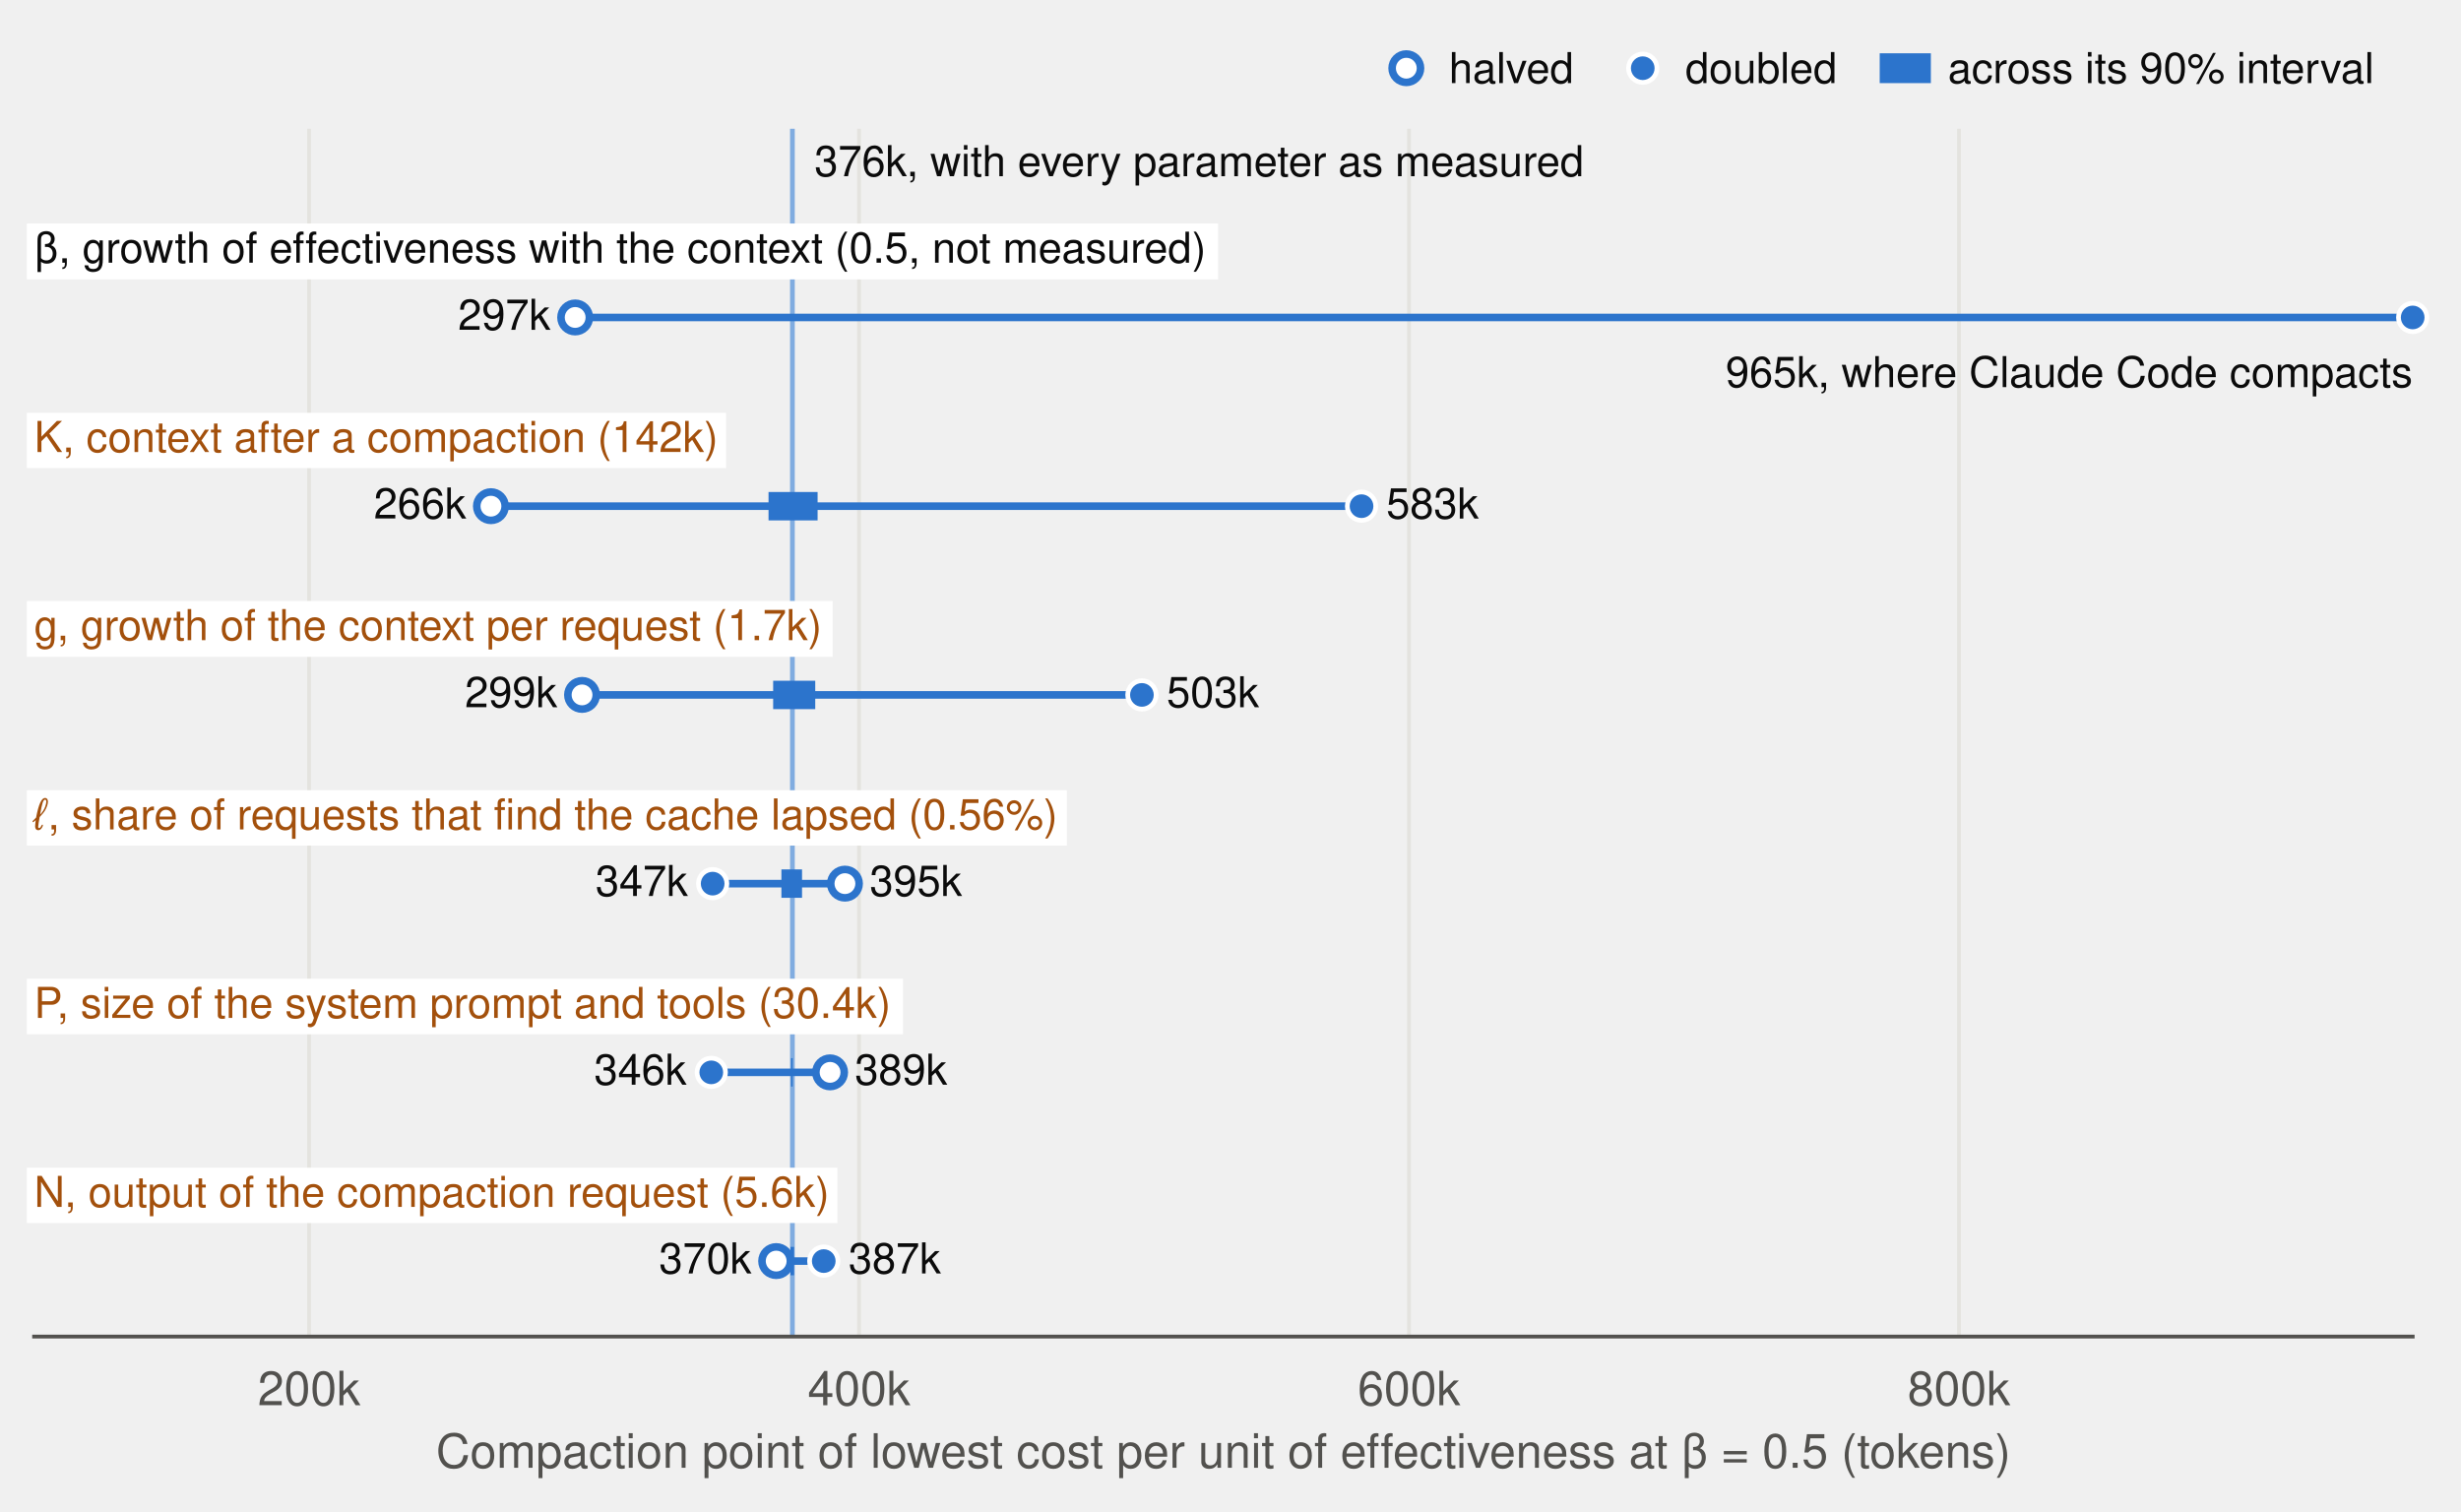
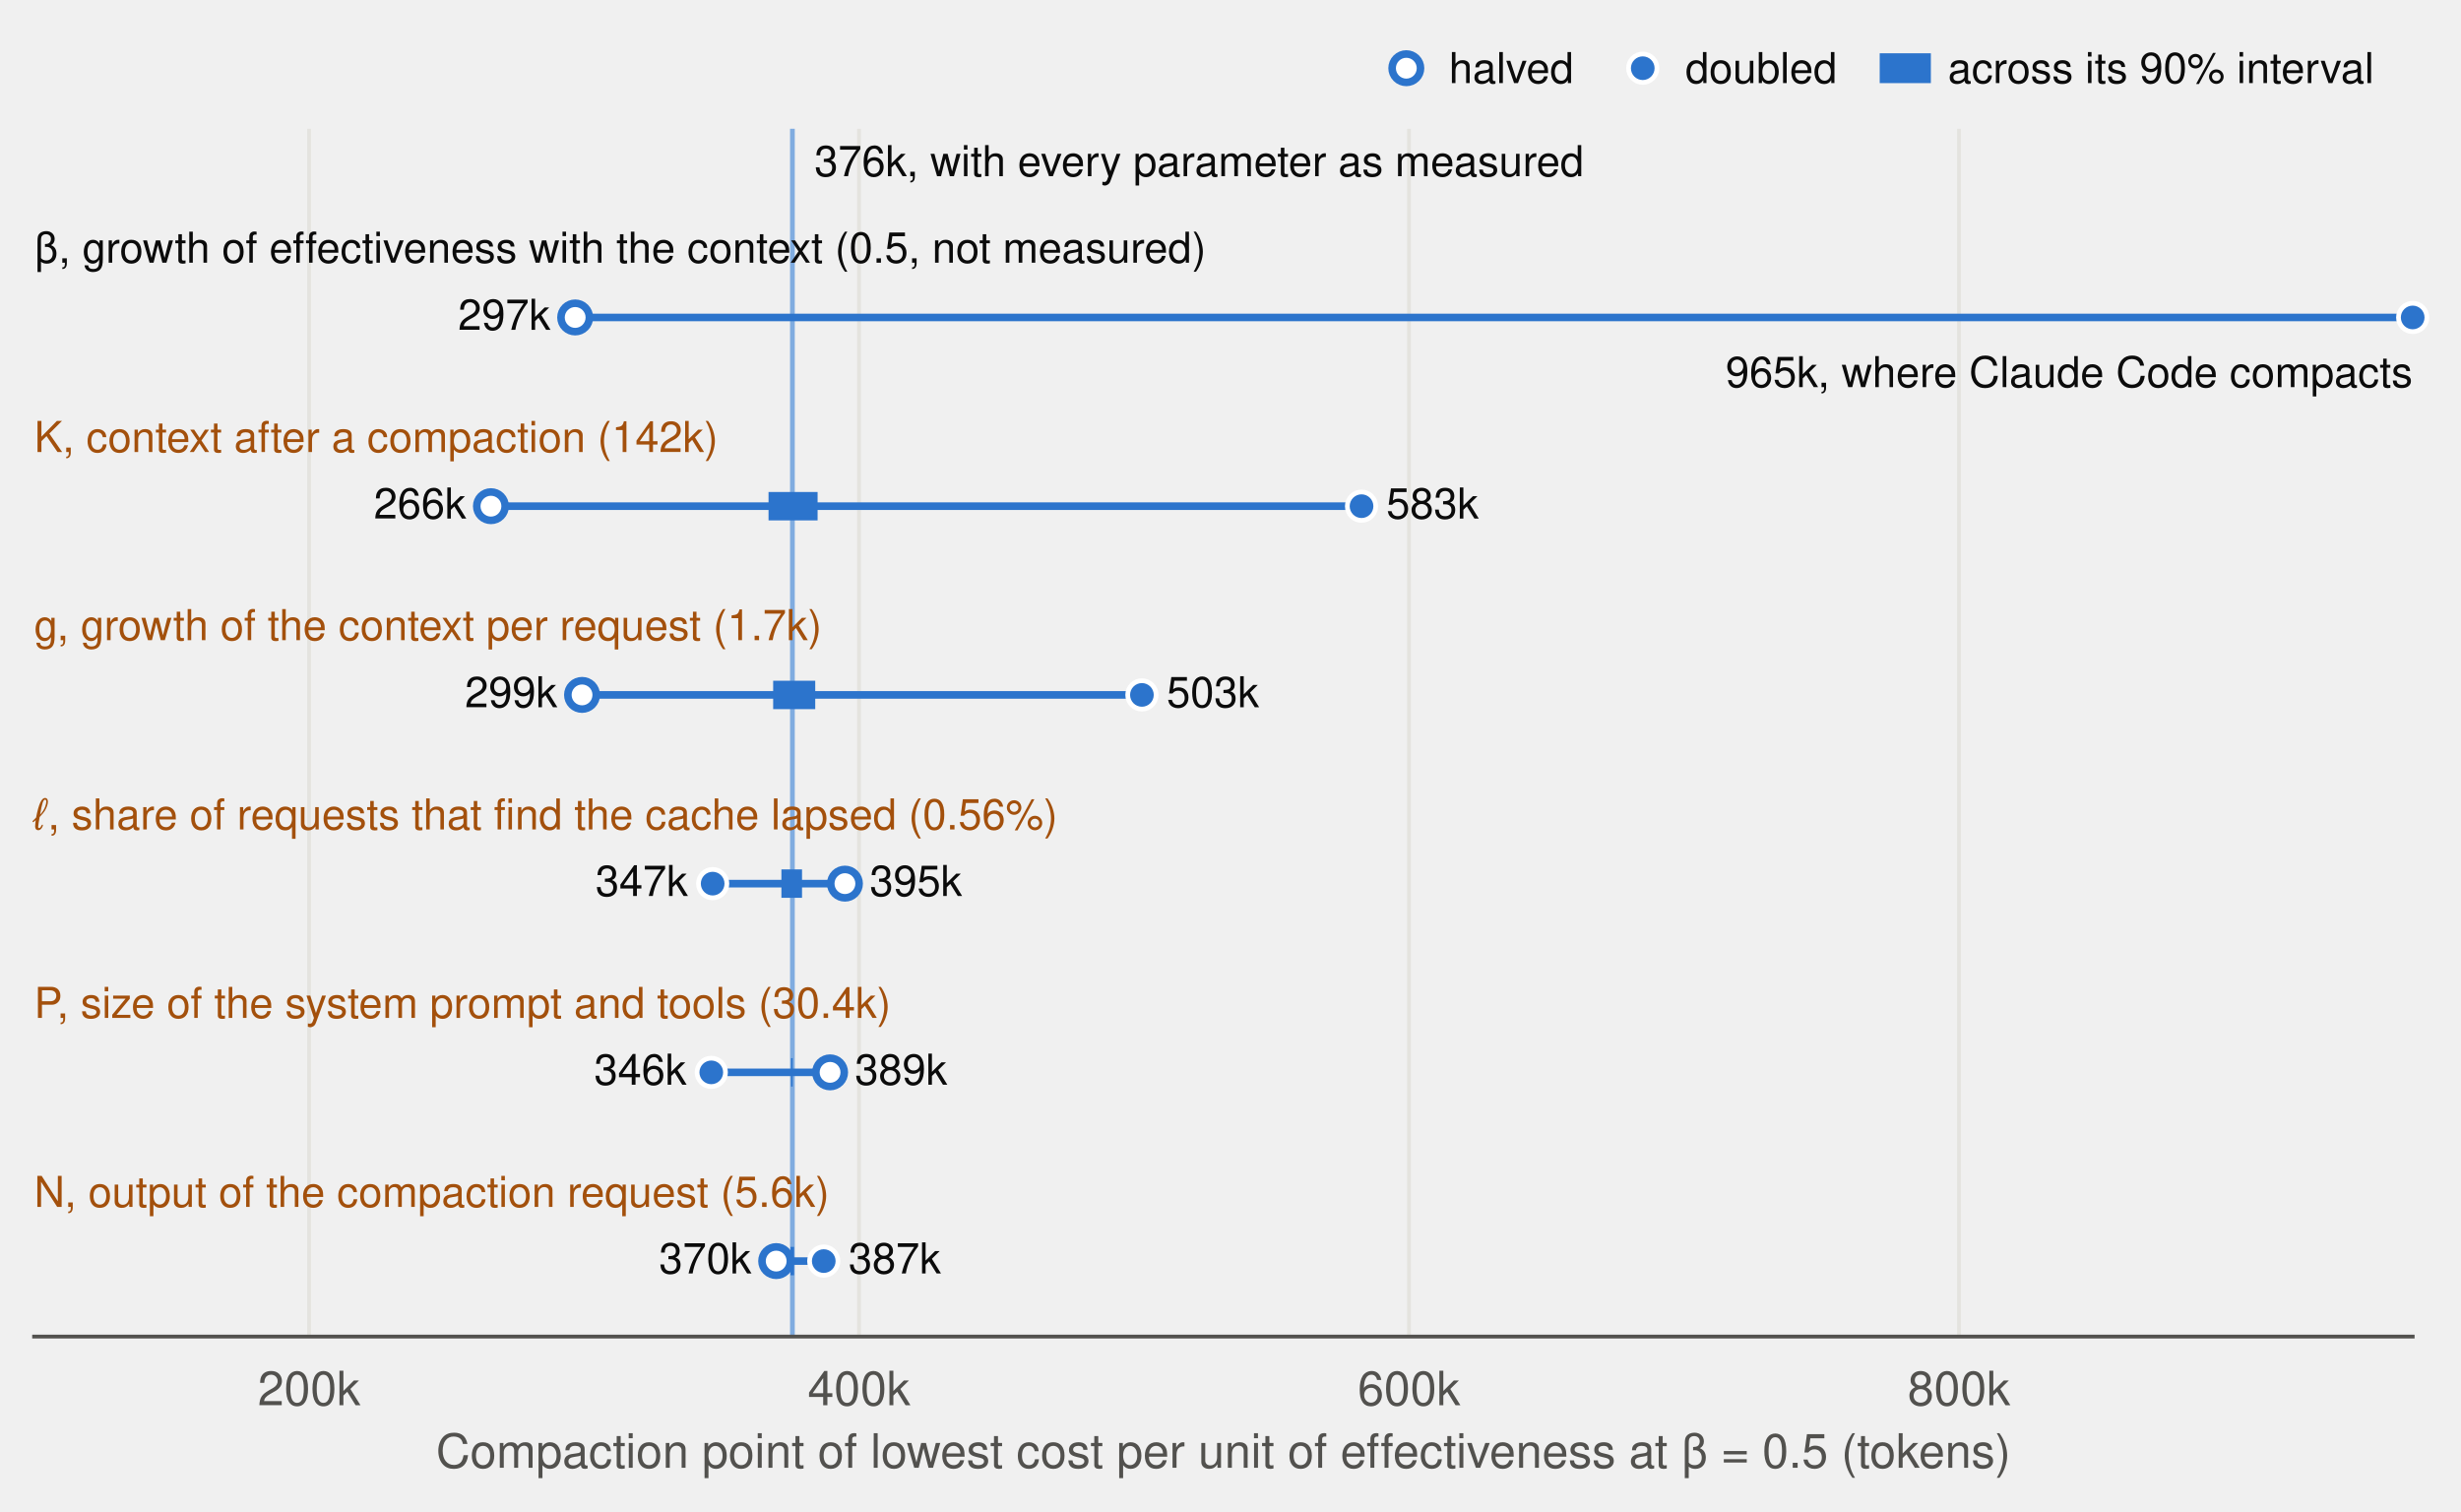
<svg xmlns="http://www.w3.org/2000/svg" xmlns:xlink="http://www.w3.org/1999/xlink" width="519.6pt" height="319.187pt" viewBox="0 0 519.6 319.187" version="1.1">
  <defs>
    <style type="text/css">*{stroke-linejoin: round; stroke-linecap: butt}</style>
  </defs>
  <g id="figure_1">
    <g id="patch_1">
      <path d="M 0 319.187  L 519.6 319.187  L 519.6 0  L 0 0  L 0 319.187  z " style="fill: none" />
    </g>
    <g id="axes_1">
      <g id="patch_2">
        <path d="M 7.2 282.203  L 509.4 282.203  L 509.4 27.179  L 7.2 27.179  L 7.2 282.203  z " style="fill: none" />
      </g>
      <g id="matplotlib.axis_1">
        <g id="xtick_1">
          <g id="line2d_1">
            <path d="M 65.258 282.203  L 65.258 27.179  " clip-path="url(#pe9c3cb578a)" style="fill: none; stroke: #e4e3df; stroke-width: 0.8; stroke-linecap: square" />
          </g>
          <g id="line2d_2" />
          <g id="text_1">
            <text style="font-size: 10px; font-family: 'Helvetica', 'Arial', 'DejaVu Sans'; text-anchor: middle; fill: #52514e" x="65.258" y="296.703" transform="rotate(-0 65.2578 296.7033)">200k</text>
          </g>
        </g>
        <g id="xtick_2">
          <g id="line2d_3">
            <path d="M 181.373 282.203  L 181.373 27.179  " clip-path="url(#pe9c3cb578a)" style="fill: none; stroke: #e4e3df; stroke-width: 0.8; stroke-linecap: square" />
          </g>
          <g id="line2d_4" />
          <g id="text_2">
            <text style="font-size: 10px; font-family: 'Helvetica', 'Arial', 'DejaVu Sans'; text-anchor: middle; fill: #52514e" x="181.373" y="296.703" transform="rotate(-0 181.3734 296.7033)">400k</text>
          </g>
        </g>
        <g id="xtick_3">
          <g id="line2d_5">
            <path d="M 297.489 282.203  L 297.489 27.179  " clip-path="url(#pe9c3cb578a)" style="fill: none; stroke: #e4e3df; stroke-width: 0.8; stroke-linecap: square" />
          </g>
          <g id="line2d_6" />
          <g id="text_3">
            <text style="font-size: 10px; font-family: 'Helvetica', 'Arial', 'DejaVu Sans'; text-anchor: middle; fill: #52514e" x="297.489" y="296.703" transform="rotate(-0 297.489 296.7033)">600k</text>
          </g>
        </g>
        <g id="xtick_4">
          <g id="line2d_7">
            <path d="M 413.605 282.203  L 413.605 27.179  " clip-path="url(#pe9c3cb578a)" style="fill: none; stroke: #e4e3df; stroke-width: 0.8; stroke-linecap: square" />
          </g>
          <g id="line2d_8" />
          <g id="text_4">
            <text style="font-size: 10px; font-family: 'Helvetica', 'Arial', 'DejaVu Sans'; text-anchor: middle; fill: #52514e" x="413.605" y="296.703" transform="rotate(-0 413.6046 296.7033)">800k</text>
          </g>
        </g>
        <g id="text_5">
          <text style="font-size: 10px; font-family: 'Helvetica', 'Arial', 'DejaVu Sans'; text-anchor: middle; fill: #52514e" x="258.3" y="309.903" transform="rotate(-0 258.3 309.9025)">Compaction point of lowest cost per unit of effectiveness at β = 0.5 (tokens)</text>
        </g>
      </g>
      <g id="matplotlib.axis_2" />
      <g id="line2d_9">
        <path d="M 167.304 282.203  L 167.304 27.179  " clip-path="url(#pe9c3cb578a)" style="fill: none; stroke: #80ace0; stroke-linecap: square" />
      </g>
      <g id="sens-N" aria-label="N, output of the compaction request (5.6k): 370k at half, 387k at twice, 375k–376k across its 90% interval">
        <path d="M 163.879 266.264  L 173.923 266.264  " clip-path="url(#pe9c3cb578a)" style="fill: none; stroke: #2c74cc; stroke-width: 1.6" />
      </g>
      <g id="line2d_10">
        <path d="M 166.898 266.264  L 167.653 266.264  " clip-path="url(#pe9c3cb578a)" style="fill: none; stroke: #2c74cc; stroke-width: 6" />
      </g>
      <g id="sens-P" aria-label="P, size of the system prompt and tools (30.4k): 389k at half, 346k at twice, 375k–376k across its 90% interval">
        <path d="M 175.258 226.417  L 150.177 226.417  " clip-path="url(#pe9c3cb578a)" style="fill: none; stroke: #2c74cc; stroke-width: 1.6" />
      </g>
      <g id="line2d_11">
        <path d="M 167.014 226.417  L 167.362 226.417  " clip-path="url(#pe9c3cb578a)" style="fill: none; stroke: #2c74cc; stroke-width: 6" />
      </g>
      <g id="sens-lapse" aria-label="ℓ, share of requests that find the cache lapsed (0.56%): 395k at half, 347k at twice, 372k–379k across its 90% interval">
        <path d="M 178.393 186.569  L 150.468 186.569  " clip-path="url(#pe9c3cb578a)" style="fill: none; stroke: #2c74cc; stroke-width: 1.6" />
      </g>
      <g id="line2d_12">
        <path d="M 164.982 186.569  L 169.336 186.569  " clip-path="url(#pe9c3cb578a)" style="fill: none; stroke: #2c74cc; stroke-width: 6" />
      </g>
      <g id="sens-g" aria-label="g, growth of the context per request (1.7k): 299k at half, 503k at twice, 369k–384k across its 90% interval">
        <path d="M 122.89 146.722  L 241.096 146.722  " clip-path="url(#pe9c3cb578a)" style="fill: none; stroke: #2c74cc; stroke-width: 1.6" />
      </g>
      <g id="line2d_13">
        <path d="M 163.24 146.722  L 172.123 146.722  " clip-path="url(#pe9c3cb578a)" style="fill: none; stroke: #2c74cc; stroke-width: 6" />
      </g>
      <g id="sens-K" aria-label="K, context after a compaction (142k): 266k at half, 583k at twice, 367k–385k across its 90% interval">
        <path d="M 103.654 106.874  L 287.465 106.874  " clip-path="url(#pe9c3cb578a)" style="fill: none; stroke: #2c74cc; stroke-width: 1.6" />
      </g>
      <g id="line2d_14">
        <path d="M 162.264 106.874  L 172.622 106.874  " clip-path="url(#pe9c3cb578a)" style="fill: none; stroke: #2c74cc; stroke-width: 6" />
      </g>
      <g id="sens-β" aria-label="β, growth of effectiveness with the context (0.5, not measured): 297k at half, 965k at twice">
        <path d="M 121.439 67.027  L 509.4 67.027  " clip-path="url(#pe9c3cb578a)" style="fill: none; stroke: #2c74cc; stroke-width: 1.6" />
      </g>
      <g id="patch_3">
        <path d="M 7.2 282.203  L 509.4 282.203  " style="fill: none; stroke: #52514e; stroke-width: 0.8; stroke-linejoin: miter; stroke-linecap: square" />
      </g>
      <g id="text_6">
        <text style="font-size: 9px; font-family: 'Helvetica', 'Arial', 'DejaVu Sans'; text-anchor: start; fill: #0b0b0b" x="171.949" y="37.204" transform="rotate(-0 171.949 37.20417)">376k, with every parameter as measured</text>
      </g>
      <g id="line2d_15">
        <defs>
          <path id="m3154f4faba" d="M 0 3  C 0.796 3 1.559 2.684 2.121 2.121  C 2.684 1.559 3 0.796 3 0  C 3 -0.796 2.684 -1.559 2.121 -2.121  C 1.559 -2.684 0.796 -3 0 -3  C -0.796 -3 -1.559 -2.684 -2.121 -2.121  C -2.684 -1.559 -3 -0.796 -3 0  C -3 0.796 -2.684 1.559 -2.121 2.121  C -1.559 2.684 -0.796 3 0 3  z " style="stroke: #2c74cc; stroke-width: 1.6" />
        </defs>
        <g>
          <use xlink:href="#m3154f4faba" x="163.879" y="266.264" style="fill: #ffffff; stroke: #2c74cc; stroke-width: 1.6" />
        </g>
      </g>
      <g id="line2d_16">
        <defs>
          <path id="m90ca27454b" d="M 0 3  C 0.796 3 1.559 2.684 2.121 2.121  C 2.684 1.559 3 0.796 3 0  C 3 -0.796 2.684 -1.559 2.121 -2.121  C 1.559 -2.684 0.796 -3 0 -3  C -0.796 -3 -1.559 -2.684 -2.121 -2.121  C -2.684 -1.559 -3 -0.796 -3 0  C -3 0.796 -2.684 1.559 -2.121 2.121  C -1.559 2.684 -0.796 3 0 3  z " style="stroke: #ffffff" />
        </defs>
        <g>
          <use xlink:href="#m90ca27454b" x="173.923" y="266.264" style="fill: #2c74cc; stroke: #ffffff" />
        </g>
      </g>
      <g id="text_7">
        <text style="font-size: 9px; font-family: 'Helvetica', 'Arial', 'DejaVu Sans'; text-anchor: end; fill: #0b0b0b" x="158.654" y="268.875" transform="rotate(-0 158.6538 268.8746)">370k</text>
      </g>
      <g id="text_8">
        <text style="font-size: 9px; font-family: 'Helvetica', 'Arial', 'DejaVu Sans'; text-anchor: start; fill: #0b0b0b" x="179.148" y="268.875" transform="rotate(-0 179.1482 268.8746)">387k</text>
      </g>
      <g id="line2d_17">
        <g>
          <use xlink:href="#m3154f4faba" x="175.258" y="226.417" style="fill: #ffffff; stroke: #2c74cc; stroke-width: 1.6" />
        </g>
      </g>
      <g id="line2d_18">
        <g>
          <use xlink:href="#m90ca27454b" x="150.177" y="226.417" style="fill: #2c74cc; stroke: #ffffff" />
        </g>
      </g>
      <g id="text_9">
        <text style="font-size: 9px; font-family: 'Helvetica', 'Arial', 'DejaVu Sans'; text-anchor: end; fill: #0b0b0b" x="144.952" y="229.027" transform="rotate(-0 144.9521 229.0271)">346k</text>
      </g>
      <g id="text_10">
        <text style="font-size: 9px; font-family: 'Helvetica', 'Arial', 'DejaVu Sans'; text-anchor: start; fill: #0b0b0b" x="180.484" y="229.027" transform="rotate(-0 180.4835 229.0271)">389k</text>
      </g>
      <g id="line2d_19">
        <g>
          <use xlink:href="#m3154f4faba" x="178.393" y="186.569" style="fill: #ffffff; stroke: #2c74cc; stroke-width: 1.6" />
        </g>
      </g>
      <g id="line2d_20">
        <g>
          <use xlink:href="#m90ca27454b" x="150.468" y="186.569" style="fill: #2c74cc; stroke: #ffffff" />
        </g>
      </g>
      <g id="text_11">
        <text style="font-size: 9px; font-family: 'Helvetica', 'Arial', 'DejaVu Sans'; text-anchor: end; fill: #0b0b0b" x="145.242" y="189.18" transform="rotate(-0 145.2424 189.1796)">347k</text>
      </g>
      <g id="text_12">
        <text style="font-size: 9px; font-family: 'Helvetica', 'Arial', 'DejaVu Sans'; text-anchor: start; fill: #0b0b0b" x="183.619" y="189.18" transform="rotate(-0 183.6186 189.1796)">395k</text>
      </g>
      <g id="line2d_21">
        <g>
          <use xlink:href="#m3154f4faba" x="122.89" y="146.722" style="fill: #ffffff; stroke: #2c74cc; stroke-width: 1.6" />
        </g>
      </g>
      <g id="line2d_22">
        <g>
          <use xlink:href="#m90ca27454b" x="241.096" y="146.722" style="fill: #2c74cc; stroke: #ffffff" />
        </g>
      </g>
      <g id="text_13">
        <text style="font-size: 9px; font-family: 'Helvetica', 'Arial', 'DejaVu Sans'; text-anchor: end; fill: #0b0b0b" x="117.665" y="149.332" transform="rotate(-0 117.665 149.3321)">299k</text>
      </g>
      <g id="text_14">
        <text style="font-size: 9px; font-family: 'Helvetica', 'Arial', 'DejaVu Sans'; text-anchor: start; fill: #0b0b0b" x="246.321" y="149.332" transform="rotate(-0 246.3211 149.3321)">503k</text>
      </g>
      <g id="line2d_23">
        <g>
          <use xlink:href="#m3154f4faba" x="103.654" y="106.874" style="fill: #ffffff; stroke: #2c74cc; stroke-width: 1.6" />
        </g>
      </g>
      <g id="line2d_24">
        <g>
          <use xlink:href="#m90ca27454b" x="287.465" y="106.874" style="fill: #2c74cc; stroke: #ffffff" />
        </g>
      </g>
      <g id="text_15">
        <text style="font-size: 9px; font-family: 'Helvetica', 'Arial', 'DejaVu Sans'; text-anchor: end; fill: #0b0b0b" x="98.428" y="109.485" transform="rotate(-0 98.42833 109.4846)">266k</text>
      </g>
      <g id="text_16">
        <text style="font-size: 9px; font-family: 'Helvetica', 'Arial', 'DejaVu Sans'; text-anchor: start; fill: #0b0b0b" x="292.69" y="109.485" transform="rotate(-0 292.6902 109.4846)">583k</text>
      </g>
      <g id="line2d_25">
        <g>
          <use xlink:href="#m3154f4faba" x="121.439" y="67.027" style="fill: #ffffff; stroke: #2c74cc; stroke-width: 1.6" />
        </g>
      </g>
      <g id="line2d_26">
        <g>
          <use xlink:href="#m90ca27454b" x="509.4" y="67.027" style="fill: #2c74cc; stroke: #ffffff" />
        </g>
      </g>
      <g id="text_17">
        <text style="font-size: 9px; font-family: 'Helvetica', 'Arial', 'DejaVu Sans'; text-anchor: end; fill: #0b0b0b" x="116.214" y="69.637" transform="rotate(-0 116.2135 69.63715)">297k</text>
      </g>
      <g id="text_18">
        <text style="font-size: 9px; font-family: 'Helvetica', 'Arial', 'DejaVu Sans'; text-anchor: end; fill: #0b0b0b" x="509.4" y="81.746" transform="rotate(-0 509.4 81.7463)">965k, where Claude Code compacts</text>
      </g>
      <g id="text_19">
-         <g id="patch_4">
-           <path d="M 5.67 258.231  L 176.808 258.231  L 176.808 246.545  L 5.67 246.545  z " style="fill: #ffffff" />
-         </g>
        <text style="font-size: 9px; font-family: 'Helvetica', 'Arial', 'DejaVu Sans'; text-anchor: start; fill: #a3500c" x="7.2" y="254.825" transform="rotate(-0 7.2 254.825)">N, output of the compaction request (5.6k)</text>
      </g>
      <g id="text_20">
-         <g id="patch_5">
-           <path d="M 5.67 218.383  L 190.638 218.383  L 190.638 206.644  L 5.67 206.644  z " style="fill: #ffffff" />
-         </g>
        <text style="font-size: 9px; font-family: 'Helvetica', 'Arial', 'DejaVu Sans'; text-anchor: start; fill: #a3500c" x="7.2" y="214.924" transform="rotate(-0 7.2 214.924)">P, size of the system prompt and tools (30.4k)</text>
      </g>
      <g id="text_21">
-         <g id="patch_6">
-           <path d="M 5.67 178.536  L 225.25 178.536  L 225.25 166.85  L 5.67 166.85  z " style="fill: #ffffff" />
-         </g>
        <text style="font-size: 9px; font-family: 'Helvetica', 'Arial', 'DejaVu Sans'; text-anchor: start; fill: #a3500c" x="7.2" y="175.13" transform="rotate(-0 7.2 175.13)">ℓ, share of requests that find the cache lapsed (0.56%)</text>
      </g>
      <g id="text_22">
-         <g id="patch_7">
-           <path d="M 5.67 138.688  L 175.805 138.688  L 175.805 126.887  L 5.67 126.887  z " style="fill: #ffffff" />
-         </g>
        <text style="font-size: 9px; font-family: 'Helvetica', 'Arial', 'DejaVu Sans'; text-anchor: start; fill: #a3500c" x="7.2" y="135.167" transform="rotate(-0 7.2 135.1671)">g, growth of the context per request (1.7k)</text>
      </g>
      <g id="text_23">
-         <g id="patch_8">
-           <path d="M 5.67 98.841  L 153.291 98.841  L 153.291 87.155  L 5.67 87.155  z " style="fill: #ffffff" />
-         </g>
        <text style="font-size: 9px; font-family: 'Helvetica', 'Arial', 'DejaVu Sans'; text-anchor: start; fill: #a3500c" x="7.2" y="95.435" transform="rotate(-0 7.2 95.43496)">K, context after a compaction (142k)</text>
      </g>
      <g id="text_24">
-         <g id="patch_9">
-           <path d="M 5.67 58.993  L 257.175 58.993  L 257.175 47.192  L 5.67 47.192  z " style="fill: #ffffff" />
-         </g>
        <text style="font-size: 9px; font-family: 'Helvetica', 'Arial', 'DejaVu Sans'; text-anchor: start; fill: #0b0b0b" x="7.2" y="55.472" transform="rotate(-0 7.2 55.47215)">β, growth of effectiveness with the context (0.5, not measured)</text>
      </g>
      <g id="legend_1">
        <g id="line2d_27">
          <g>
            <use xlink:href="#m3154f4faba" x="296.921" y="14.4" style="fill: #ffffff; stroke: #2c74cc; stroke-width: 1.6" />
          </g>
        </g>
        <g id="text_25">
          <text style="font-size: 9px; font-family: 'Helvetica', 'Arial', 'DejaVu Sans'; text-anchor: start; fill: #0b0b0b" x="305.921" y="17.55" transform="rotate(-0 305.9212 17.55)">halved</text>
        </g>
        <g id="line2d_28">
          <g>
            <use xlink:href="#m90ca27454b" x="346.84" y="14.4" style="fill: #2c74cc; stroke: #ffffff" />
          </g>
        </g>
        <g id="text_26">
          <text style="font-size: 9px; font-family: 'Helvetica', 'Arial', 'DejaVu Sans'; text-anchor: start; fill: #0b0b0b" x="355.84" y="17.55" transform="rotate(-0 355.8403 17.55)">doubled</text>
        </g>
-         <g id="patch_10">
+         <g id="patch_4">
          <path d="M 396.869 17.55  L 407.669 17.55  L 407.669 11.25  L 396.869 11.25  z " style="fill: #2c74cc" />
        </g>
        <g id="text_27">
          <text style="font-size: 9px; font-family: 'Helvetica', 'Arial', 'DejaVu Sans'; text-anchor: start; fill: #0b0b0b" x="411.269" y="17.55" transform="rotate(-0 411.2691 17.55)">across its 90% interval</text>
        </g>
      </g>
    </g>
  </g>
  <defs>
    <clipPath id="pe9c3cb578a">
      <rect x="7.2" y="27.179" width="502.2" height="255.024" />
    </clipPath>
  </defs>
</svg>
